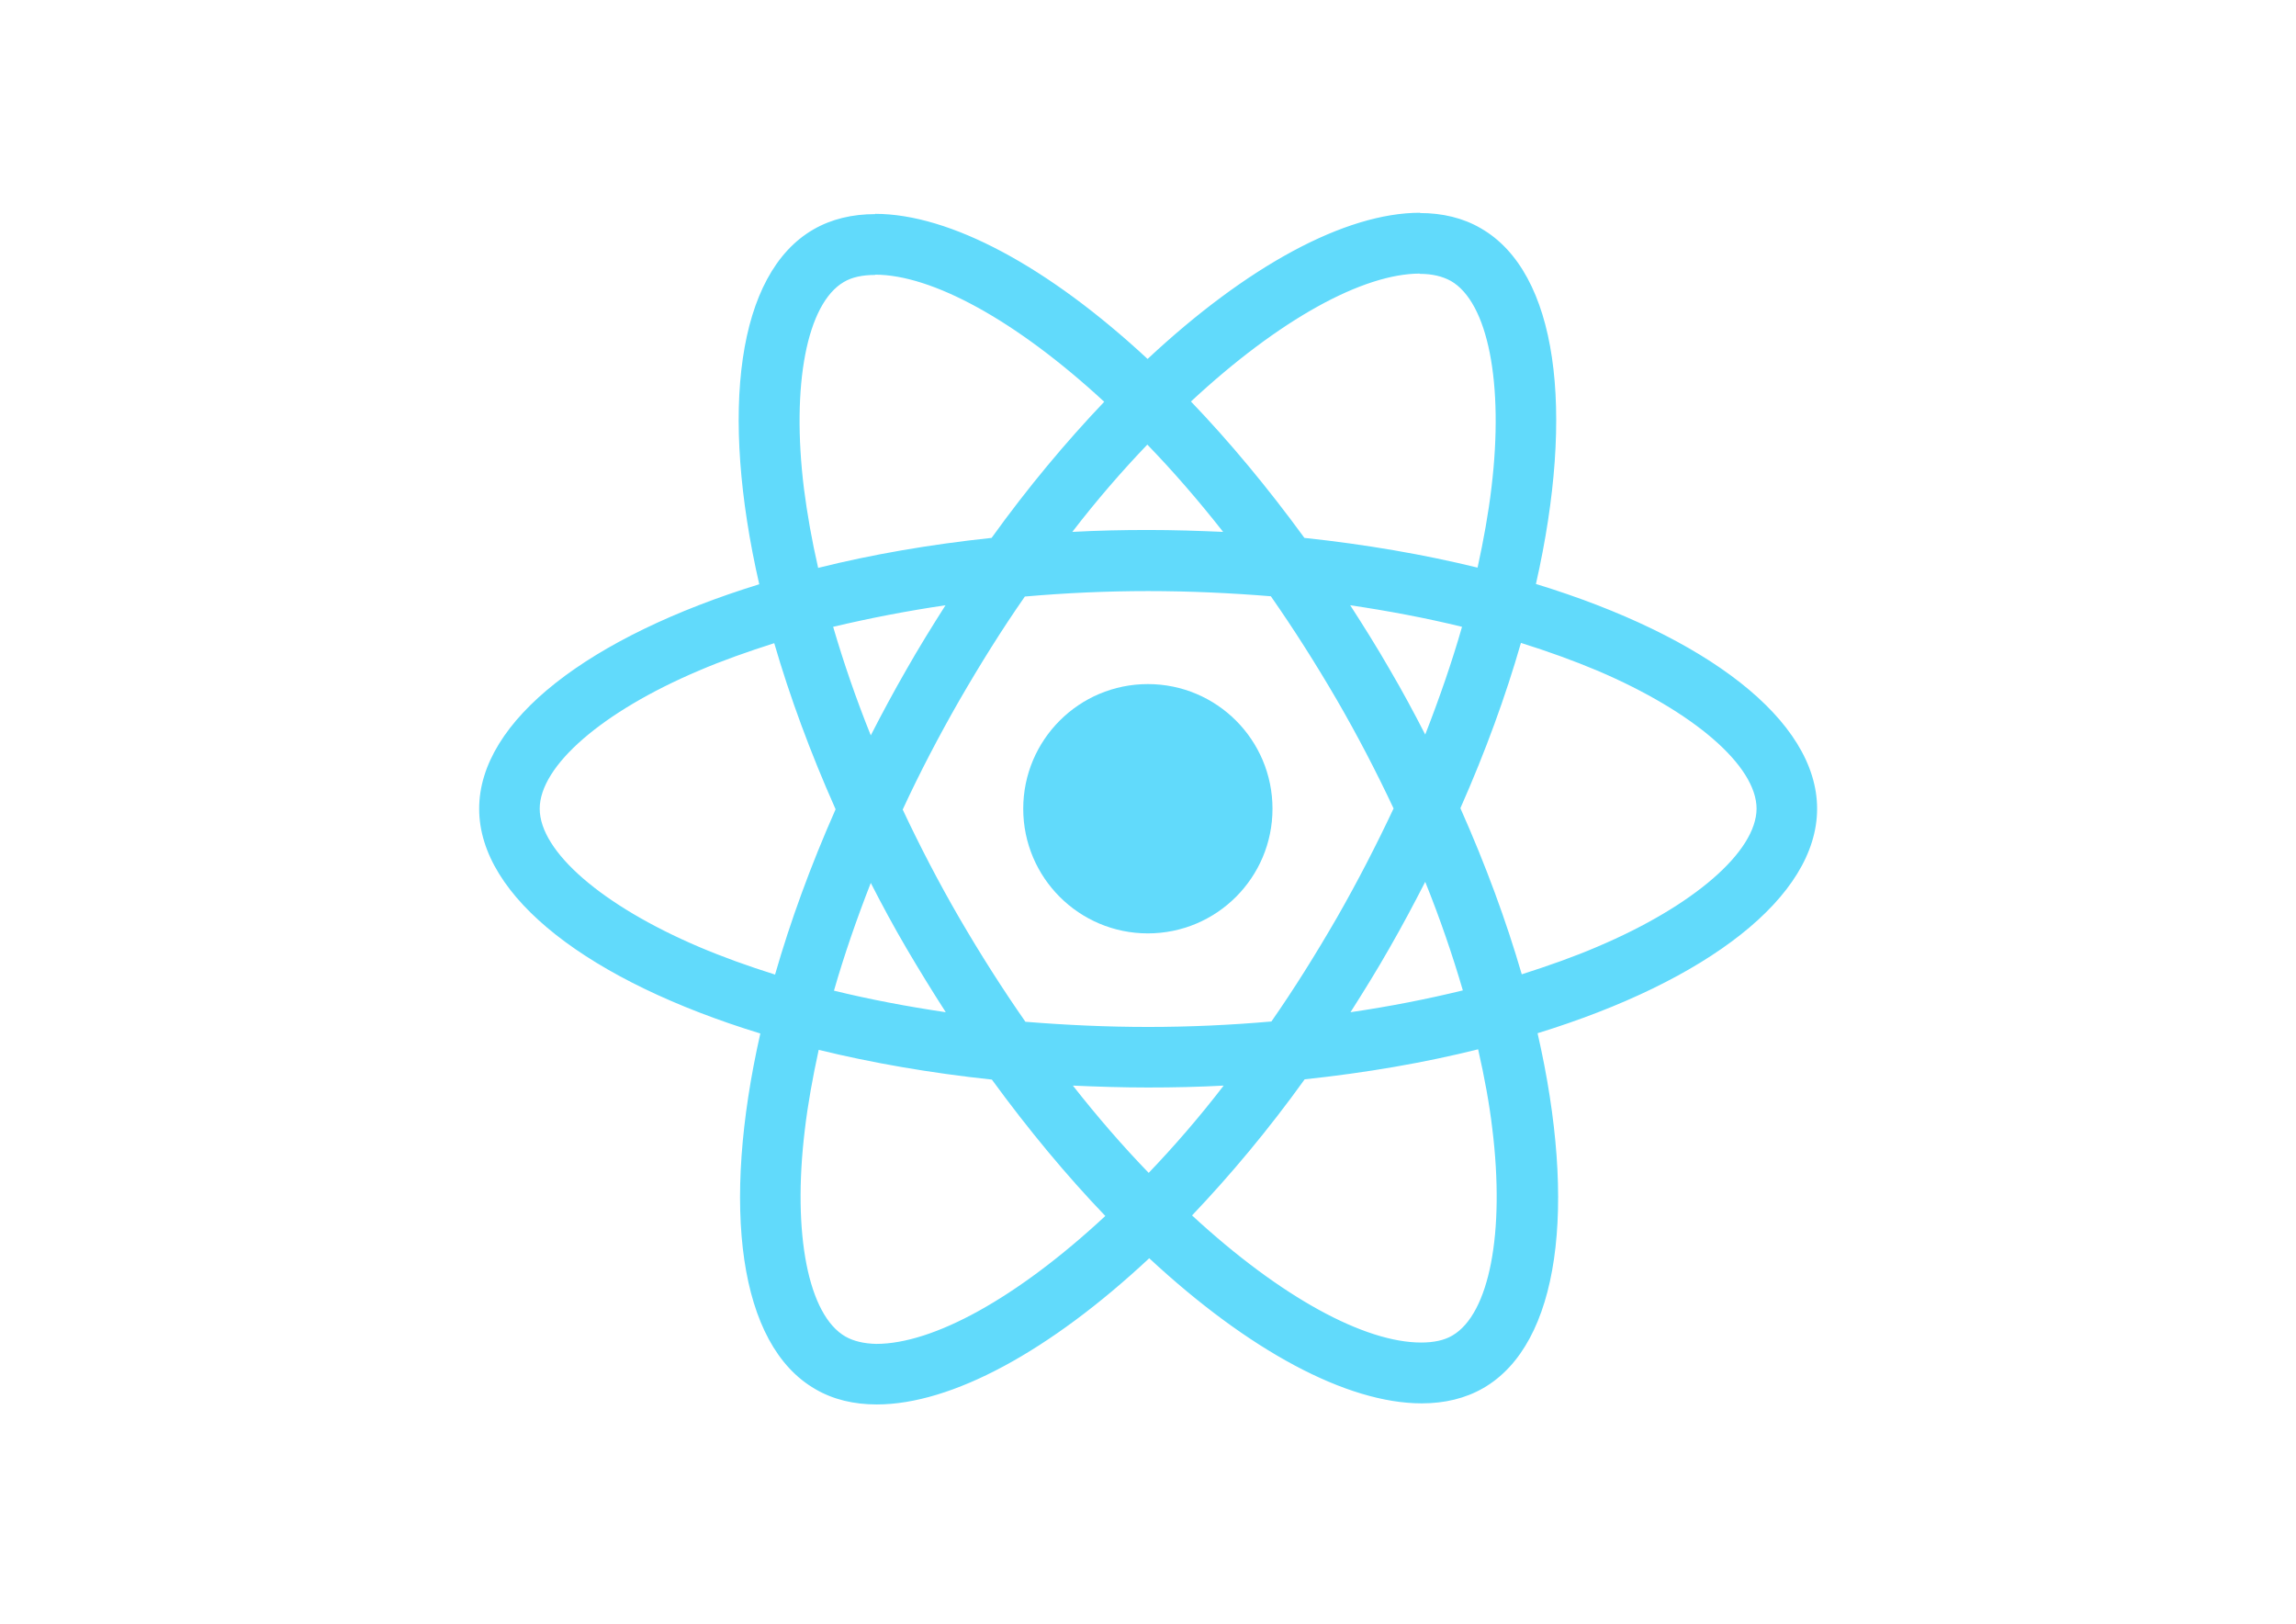
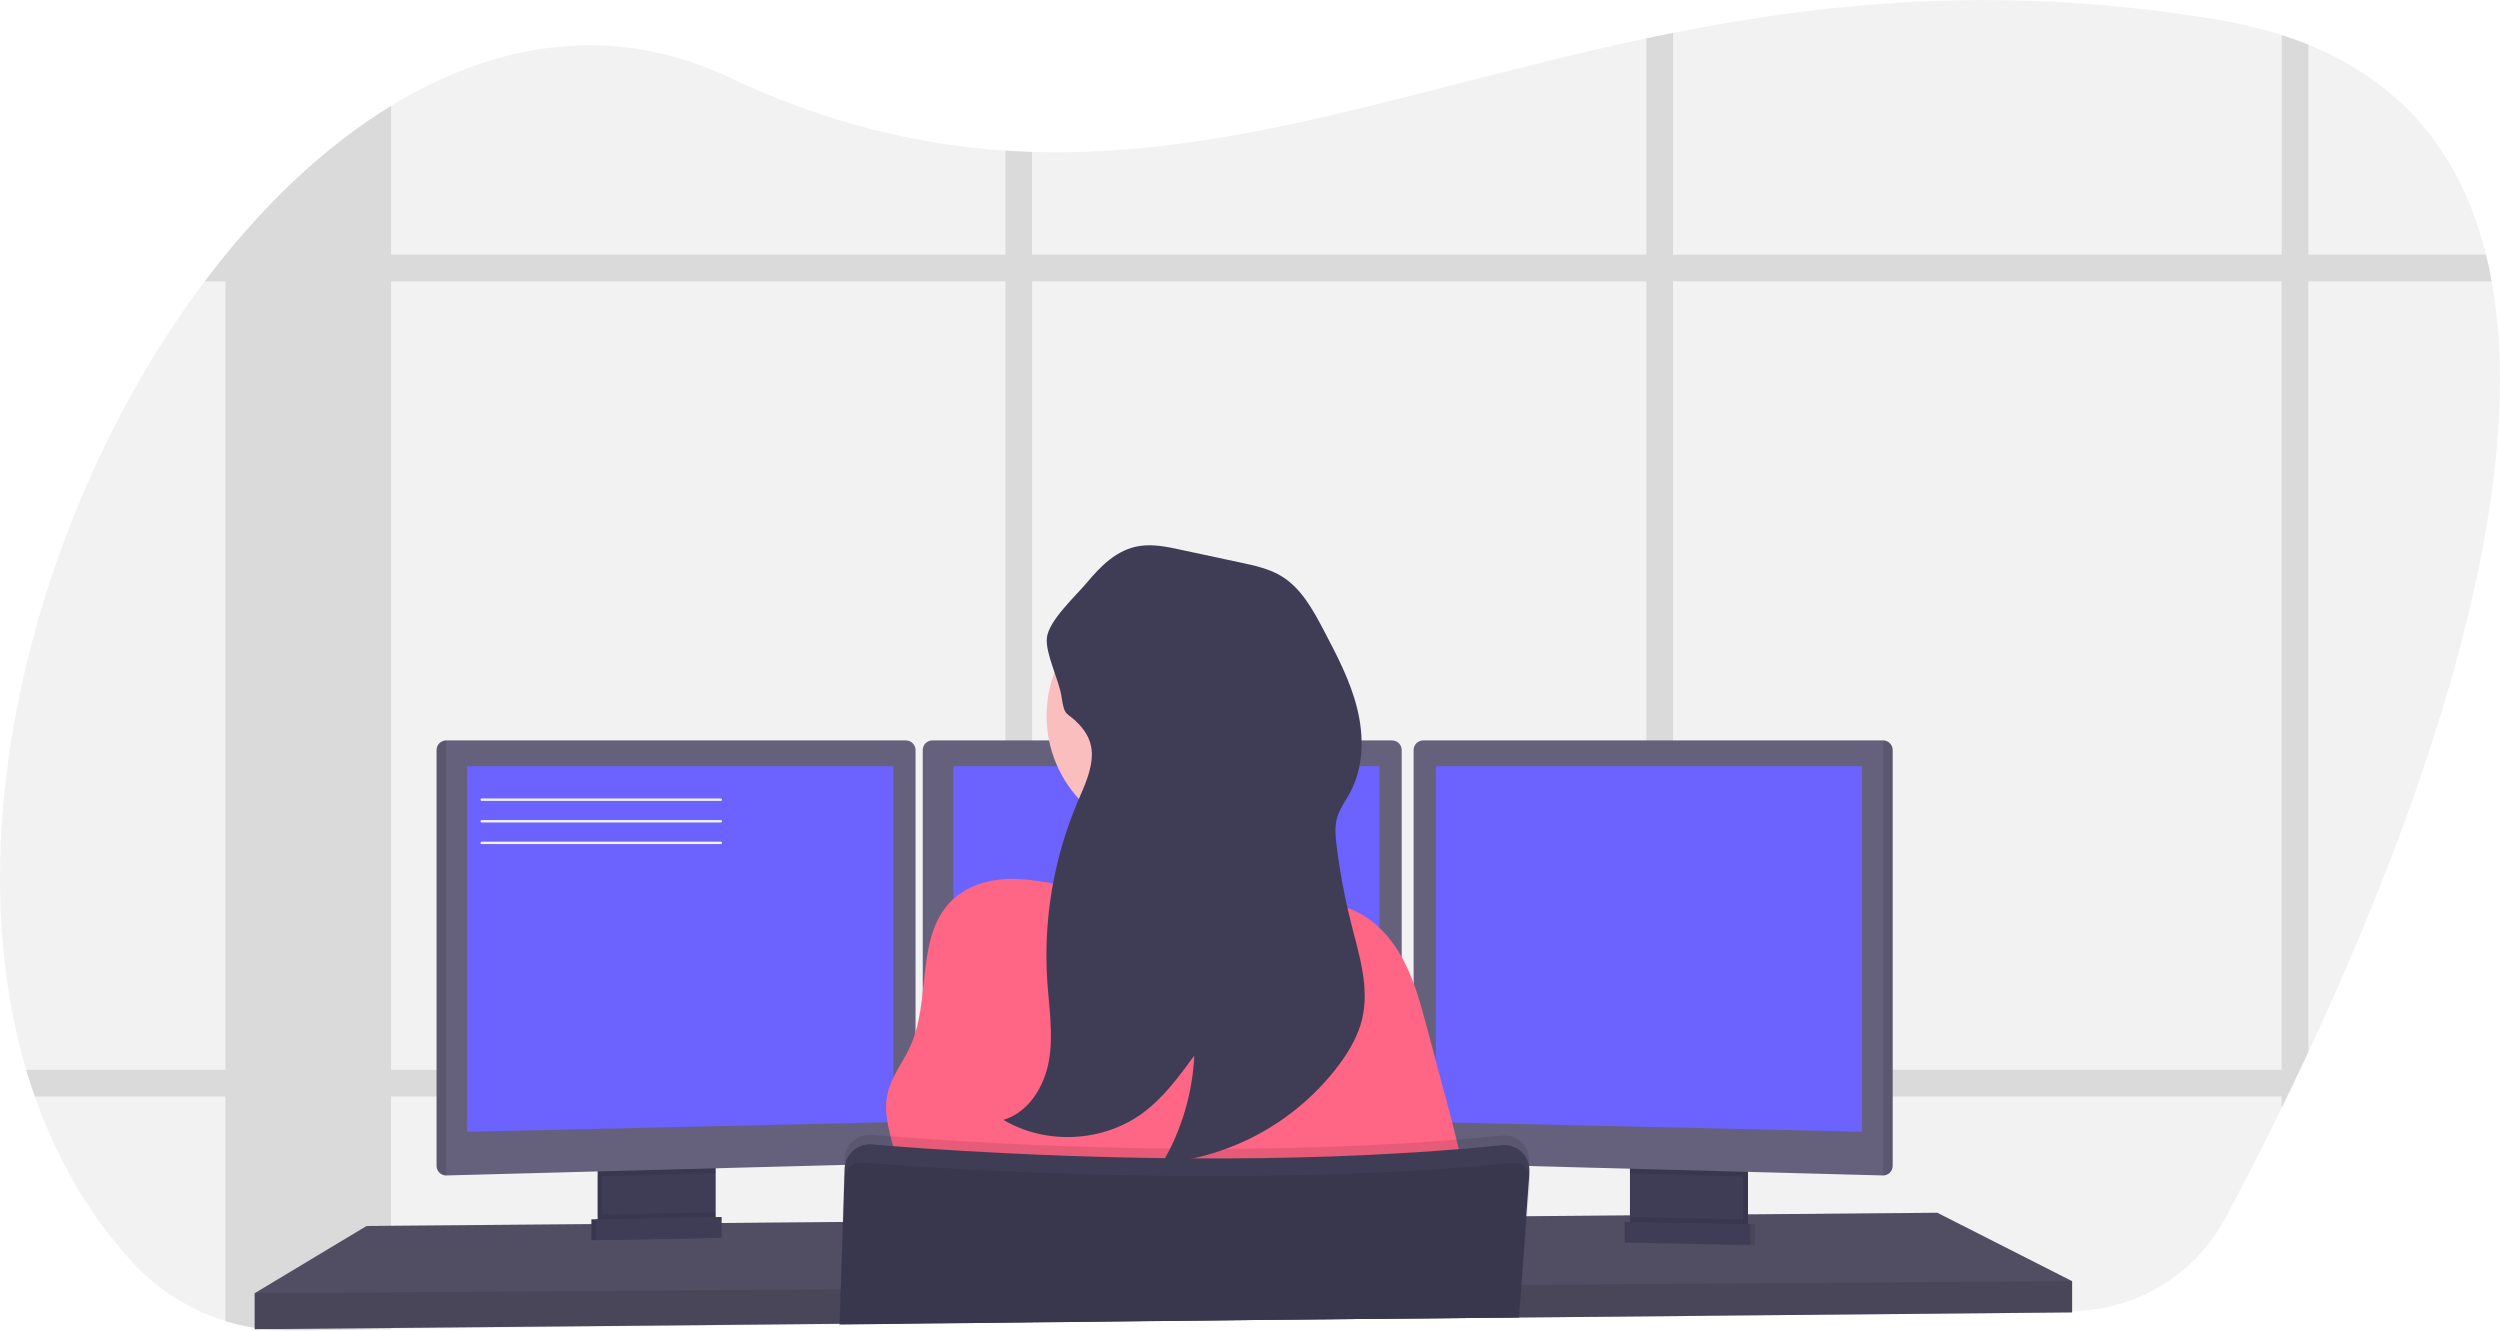
- <svg xmlns="http://www.w3.org/2000/svg" viewBox="0 0 841.9 595.3">
-   <g fill="#61DAFB">
-     <path d="M666.3 296.5c0-32.5-40.7-63.3-103.1-82.4 14.4-63.6 8-114.2-20.2-130.4-6.5-3.8-14.1-5.6-22.4-5.6v22.3c4.6 0 8.3.9 11.4 2.6 13.6 7.8 19.5 37.5 14.9 75.7-1.1 9.4-2.9 19.3-5.1 29.4-19.6-4.8-41-8.5-63.5-10.9-13.5-18.5-27.5-35.3-41.6-50 32.6-30.3 63.2-46.9 84-46.9V78c-27.5 0-63.5 19.6-99.9 53.6-36.4-33.8-72.4-53.2-99.9-53.2v22.3c20.7 0 51.4 16.5 84 46.6-14 14.7-28 31.4-41.3 49.9-22.6 2.4-44 6.1-63.6 11-2.3-10-4-19.7-5.2-29-4.7-38.2 1.1-67.9 14.6-75.8 3-1.8 6.9-2.6 11.5-2.6V78.5c-8.4 0-16 1.8-22.6 5.6-28.1 16.2-34.4 66.7-19.9 130.1-62.2 19.2-102.7 49.9-102.7 82.3 0 32.5 40.7 63.3 103.1 82.4-14.4 63.6-8 114.2 20.2 130.4 6.5 3.8 14.1 5.6 22.5 5.6 27.5 0 63.5-19.6 99.9-53.6 36.4 33.8 72.4 53.2 99.9 53.2 8.4 0 16-1.8 22.6-5.6 28.1-16.2 34.4-66.7 19.9-130.1 62-19.1 102.5-49.9 102.5-82.3zm-130.2-66.7c-3.7 12.9-8.3 26.2-13.5 39.5-4.1-8-8.4-16-13.1-24-4.6-8-9.5-15.8-14.4-23.4 14.2 2.1 27.9 4.7 41 7.9zm-45.8 106.5c-7.8 13.5-15.8 26.3-24.1 38.2-14.9 1.3-30 2-45.2 2-15.1 0-30.2-.7-45-1.9-8.3-11.9-16.4-24.6-24.2-38-7.6-13.1-14.5-26.4-20.8-39.8 6.2-13.4 13.2-26.8 20.7-39.9 7.8-13.5 15.8-26.3 24.1-38.2 14.9-1.3 30-2 45.2-2 15.1 0 30.2.7 45 1.9 8.3 11.9 16.4 24.6 24.2 38 7.6 13.1 14.5 26.4 20.8 39.8-6.3 13.4-13.2 26.8-20.7 39.9zm32.3-13c5.4 13.4 10 26.8 13.8 39.8-13.1 3.2-26.9 5.9-41.2 8 4.9-7.7 9.8-15.6 14.4-23.7 4.6-8 8.9-16.1 13-24.1zM421.2 430c-9.3-9.6-18.6-20.3-27.8-32 9 .4 18.2.7 27.5.7 9.4 0 18.7-.2 27.8-.7-9 11.7-18.3 22.4-27.5 32zm-74.4-58.9c-14.2-2.1-27.9-4.7-41-7.9 3.7-12.9 8.3-26.2 13.5-39.5 4.1 8 8.4 16 13.1 24 4.7 8 9.5 15.8 14.4 23.4zM420.7 163c9.3 9.6 18.6 20.3 27.8 32-9-.4-18.2-.7-27.5-.7-9.4 0-18.7.2-27.8.7 9-11.7 18.3-22.4 27.5-32zm-74 58.9c-4.9 7.7-9.8 15.6-14.4 23.7-4.6 8-8.9 16-13 24-5.4-13.4-10-26.8-13.8-39.8 13.1-3.1 26.9-5.8 41.2-7.9zm-90.5 125.2c-35.4-15.1-58.3-34.9-58.3-50.6 0-15.7 22.9-35.6 58.3-50.6 8.6-3.7 18-7 27.7-10.1 5.7 19.6 13.2 40 22.5 60.9-9.2 20.8-16.6 41.1-22.2 60.6-9.9-3.1-19.3-6.5-28-10.2zM310 490c-13.6-7.8-19.5-37.5-14.9-75.7 1.1-9.4 2.9-19.3 5.1-29.4 19.6 4.8 41 8.5 63.5 10.9 13.5 18.5 27.5 35.3 41.6 50-32.6 30.3-63.2 46.9-84 46.9-4.5-.1-8.3-1-11.3-2.7zm237.2-76.2c4.7 38.2-1.1 67.9-14.6 75.8-3 1.8-6.9 2.6-11.5 2.6-20.7 0-51.4-16.5-84-46.6 14-14.7 28-31.4 41.3-49.9 22.6-2.4 44-6.1 63.6-11 2.3 10.1 4.1 19.8 5.2 29.1zm38.5-66.7c-8.6 3.7-18 7-27.7 10.1-5.7-19.6-13.2-40-22.5-60.9 9.2-20.8 16.6-41.1 22.2-60.6 9.9 3.1 19.3 6.5 28.1 10.2 35.4 15.1 58.3 34.9 58.3 50.6-.1 15.7-23 35.6-58.4 50.6zM320.8 78.4z" />
-     <circle cx="420.9" cy="296.5" r="45.7" />
-     <path d="M520.5 78.1z" />
-   </g>
+ <svg xmlns="http://www.w3.org/2000/svg" id="e6d15d18-a685-4480-ac2b-bd578043a679" data-name="Layer 1" width="1041.32" height="554.17" viewBox="0 0 1041.32 554.17">
+   <path d="M1040.82,611.12q-1.74,3.75-3.47,7.4-2.7,5.67-5.33,11.12c-.78,1.61-1.56,3.19-2.32,4.77-8.6,17.57-16.63,33.11-23.45,45.89A73.21,73.21,0,0,1,942.44,719l-151.65,1.65h-1.6l-13,.14-11.12.12-34.1.37-1.38,0-17.36.19h-.53l-107,1.16-95.51,1-11.11.12-69,.75H429l-44.75.48h-.48l-141.5,1.53-42.33.46a88,88,0,0,1-10.79-.54h0c-1.22-.14-2.44-.3-3.65-.49a87.38,87.38,0,0,1-51.29-27.54C116,678.37,102.75,655,93.85,629.64q-1.93-5.49-3.6-11.12C59.44,514.37,97,380,164.6,290.08q4.25-5.64,8.64-11l.07-.08c20.79-25.52,44.1-46.84,68.93-62,44-26.91,92.75-34.49,140.7-11.9,40.57,19.12,78.45,28.11,115.17,30.55,3.71.24,7.42.42,11.11.53,84.23,2.65,163.17-27.7,255.87-47.29,3.69-.78,7.39-1.55,11.12-2.28,66.13-13.16,139.49-20.1,226.73-5.51a189.09,189.09,0,0,1,26.76,6.4q5.77,1.86,11.12,4c41.64,16.94,64.35,48.24,74,87.46q1.37,5.46,2.37,11.11C1134.3,384.41,1084.19,518.23,1040.82,611.12Z" transform="translate(-79.34 -172.91)" fill="#f2f2f2" />
+   <path d="M576.36,618.52a95.22,95.22,0,0,1-1.87,11.12h93.7V618.52Zm-78.25,62.81,11.11-.09V653.77c-3.81-.17-7.52-.34-11.11-.52ZM265.19,618.52v11.12h198.5V618.52ZM1114.87,279h-74V191.51q-5.35-2.17-11.12-4V279H776.21V186.58c-3.73.73-7.43,1.5-11.12,2.28V279H509.22V236.15c-3.69-.11-7.4-.29-11.11-.53V279H242.24V217c-24.83,15.16-48.14,36.48-68.93,62h-.07v.08q-4.4,5.4-8.64,11h8.64V618.52h-83q1.66,5.63,3.6,11.12h79.39v93.62a87,87,0,0,0,12.2,2.79c1.21.19,2.43.35,3.65.49h0a88,88,0,0,0,10.79.54l42.33-.46v-97H498.11v94.21l11.11-.12V629.64H765.09V721l11.12-.12V629.64H1029.7v4.77c.76-1.58,1.54-3.16,2.32-4.77q2.63-5.45,5.33-11.12,1.73-3.64,3.47-7.4v-321h76.42Q1116.23,284.43,1114.87,279ZM242.24,618.52V290.08H498.11V618.52Zm267,0V290.08H765.09V618.52Zm520.48,0H776.21V290.08H1029.7Z" transform="translate(-79.34 -172.91)" opacity="0.1" />
+   <polygon points="863.09 533.65 863.09 546.65 711.17 548.05 709.55 548.08 651.81 548.61 650.43 548.63 632.88 548.78 632.36 548.78 525.38 549.77 349.77 551.4 349.62 551.4 304.97 551.82 304.49 551.83 106.09 553.65 106.09 538.65 152.74 510.65 246.34 509.87 248.34 509.86 249 509.85 251 509.82 295.94 509.45 297.95 509.44 298.59 509.43 300.59 509.42 315 509.3 315.38 509.29 350.93 508.99 351.22 508.99 628.62 506.65 635.41 506.6 636.09 506.6 641.27 506.55 678.92 506.24 680.92 506.21 682.77 506.19 683.73 506.19 695.44 506.1 697.76 506.07 700.87 506.05 710.62 505.96 726.09 505.83 728.09 505.81 731.57 505.79 732.22 505.79 806.93 505.15 863.09 533.65" fill="#65617d" />
+   <polygon points="863.09 533.65 863.09 546.65 711.17 548.05 709.55 548.08 651.81 548.61 650.43 548.63 632.88 548.78 632.36 548.78 525.38 549.77 349.77 551.4 349.62 551.4 304.97 551.82 304.49 551.83 106.09 553.65 106.09 538.65 152.74 510.65 246.34 509.87 248.34 509.86 249 509.85 251 509.82 295.94 509.45 297.95 509.44 298.59 509.43 300.59 509.42 315 509.3 315.38 509.29 350.93 508.99 351.22 508.99 628.62 506.65 635.41 506.6 636.09 506.6 641.27 506.55 678.92 506.24 680.92 506.21 682.77 506.19 683.73 506.19 695.44 506.1 697.76 506.07 700.87 506.05 710.62 505.96 726.09 505.83 728.09 505.81 731.57 505.79 732.22 505.79 806.93 505.15 863.09 533.65" opacity="0.2" />
+   <path d="M375.44,656.57v24.49a6.13,6.13,0,0,1-3.5,5.54,6,6,0,0,1-2.5.6l-34.9.74a6,6,0,0,1-2.7-.57,6.12,6.12,0,0,1-3.57-5.57V656.57Z" transform="translate(-79.34 -172.91)" fill="#3f3d56" />
+   <path d="M375.44,656.57v24.49a6.13,6.13,0,0,1-3.5,5.54,6,6,0,0,1-2.5.6l-34.9.74a6,6,0,0,1-2.7-.57,6.12,6.12,0,0,1-3.57-5.57V656.57Z" transform="translate(-79.34 -172.91)" opacity="0.1" />
+   <path d="M377.44,656.57v24.49a6.13,6.13,0,0,1-3.5,5.54,6,6,0,0,1-2.5.6l-34.9.74a6,6,0,0,1-2.7-.57,6.12,6.12,0,0,1-3.57-5.57V656.57Z" transform="translate(-79.34 -172.91)" fill="#3f3d56" />
+   <rect x="680.92" y="483.65" width="47.17" height="31.5" fill="#3f3d56" />
+   <rect x="680.92" y="483.65" width="47.17" height="31.5" opacity="0.1" />
+   <rect x="678.92" y="483.65" width="47.17" height="31.5" fill="#3f3d56" />
+   <polygon points="298.09 483.65 298.09 488.62 250.92 489.88 250.92 483.65 298.09 483.65" opacity="0.1" />
+   <path d="M460.69,485.27v168.2a4,4,0,0,1-3.85,3.95l-191.65,5.1h-.05a4,4,0,0,1-3.95-3.95V485.27a4,4,0,0,1,3.95-3.95h191.6A4,4,0,0,1,460.69,485.27Z" transform="translate(-79.34 -172.91)" fill="#65617d" />
+   <path d="M265.19,481.32v181.2h-.05a4,4,0,0,1-3.95-3.95V485.27a4,4,0,0,1,3.95-3.95Z" transform="translate(-79.34 -172.91)" opacity="0.1" />
+   <polygon points="194.59 319.15 372.09 319.15 372.09 467.4 194.59 471.4 194.59 319.15" fill="#6c63ff" />
+   <polygon points="726.09 483.65 726.09 490.06 678.92 488.8 678.92 483.65 726.09 483.65" opacity="0.1" />
+   <path d="M867.69,485.27v173.3a4,4,0,0,1-4,3.95h0L672,657.42a4,4,0,0,1-3.85-3.95V485.27a4,4,0,0,1,3.95-3.95h191.6A4,4,0,0,1,867.69,485.27Z" transform="translate(-79.34 -172.91)" fill="#65617d" />
+   <path d="M867.69,485.27v173.3a4,4,0,0,1-4,3.95h0V481.32h0A4,4,0,0,1,867.69,485.27Z" transform="translate(-79.34 -172.91)" opacity="0.1" />
+   <polygon points="775.59 319.15 598.09 319.15 598.09 467.4 775.59 471.4 775.59 319.15" fill="#6c63ff" />
+   <path d="M663.19,485.27v168.2a4,4,0,0,1-3.85,3.95l-191.65,5.1h0a4,4,0,0,1-4-3.95V485.27a4,4,0,0,1,3.95-3.95h191.6A4,4,0,0,1,663.19,485.27Z" transform="translate(-79.34 -172.91)" fill="#65617d" />
+   <polygon points="397.09 319.15 574.59 319.15 574.59 467.4 397.09 471.4 397.09 319.15" fill="#6c63ff" />
+   <polygon points="863.09 533.65 863.09 546.65 711.17 548.05 709.55 548.08 651.81 548.61 650.43 548.63 632.88 548.78 632.36 548.78 525.38 549.77 349.77 551.4 349.62 551.4 304.97 551.82 304.49 551.83 106.09 553.65 106.09 538.65 308.6 537.32 309.08 537.32 350.07 537.04 350.26 537.04 633.34 535.17 633.63 535.17 633.8 535.16 634.27 535.16 639.06 535.13 640.52 535.13 715.01 534.63 719.41 534.61 720.39 534.6 863.09 533.65" opacity="0.1" />
+   <circle cx="487.26" cy="298.15" r="51.33" fill="#fbbebe" />
+   <path d="M617.94,550.07s-99.5,12-90,0c3.44-4.34,4.39-17.2,4.2-31.85-.06-4.45-.22-9.06-.45-13.65-1.1-22-3.75-43.5-3.75-43.5s87-41,77-8.5c-4,13.13-2.69,31.57.35,48.88.89,5.05,1.92,10,3,14.7A344.67,344.67,0,0,0,617.94,550.07Z" transform="translate(-79.34 -172.91)" fill="#fbbebe" />
+   <path d="M585.47,546c11.51-2.13,23.7-6,34.53-1.54,2.85,1.17,5.47,2.88,8.39,3.86s6.12,1.22,9.16,1.91c10.68,2.42,19.34,10.55,24.9,20s8.44,20.14,11.26,30.72l6.9,25.83c6,22.45,12,45.09,13.39,68.3a2437.62,2437.62,0,0,1-250.84,1.43c5.44-10.34,11-21.31,10.54-33s-7.19-23.22-4.76-34.74c1.55-7.34,6.57-13.39,9.64-20.22,8.75-19.52,1.94-45.79,17.32-60.65,6.92-6.68,17-9.21,26.63-8.89,12.28.41,24.85,4.24,37,6.11C555.09,547.48,569.79,548.88,585.47,546Z" transform="translate(-79.34 -172.91)" fill="#ff6584" />
+   <path d="M716.37,657.17l-.1,1.43v.1l-.17,2.3-1.33,18.51-1.61,22.3-.46,6.28-1,13.44v.17l-107,1L429.11,724.6l0,.84h-.14l0-.84v-.28l.45-14.36.86-28.06.74-23.79.07-2.37a10.53,10.53,0,0,1,11.42-10.17c4.72.4,10.85.89,18.18,1.41l3,.22c42.33,2.94,120.56,6.74,199.5,2,1.66-.09,3.33-.19,5-.31,12.24-.77,24.47-1.76,36.58-3a10.53,10.53,0,0,1,11.6,11.23Z" transform="translate(-79.34 -172.91)" opacity="0.1" />
+   <path d="M429.08,725.44l0-.84,175.62-1.91,107-1H712v-.17l1-13.44.43-6,1.64-22.61,1.29-17.9,0-.44a10.62,10.62,0,0,0-.11-2.47.3.3,0,0,0,0-.1,10.39,10.39,0,0,0-2-4.64,10.54,10.54,0,0,0-9.42-4c-12.11,1.24-24.34,2.23-36.58,3-1.67.12-3.34.22-5,.31-78.94,4.69-157.17.89-199.5-2l-3-.22c-7.33-.52-13.46-1-18.18-1.41a10.54,10.54,0,0,0-11.24,8.53,11,11,0,0,0-.18,1.64l-.68,22.16L429.54,710l-.44,14.36v.28l0,.84Z" transform="translate(-79.34 -172.91)" fill="#3f3d56" />
+   <path d="M716.67,664.18l-1.23,15.33-1.83,22.85-.46,5.72-1,12.81-.06.64v.17h0l-.15,1.48.11-1.48h-.29l-107,1L429.11,724.6v-.28l.49-14.36,1-28.06.64-18.65A6.36,6.36,0,0,1,434.3,658a6.25,6.25,0,0,1,3.78-.9c2.1.17,4.68.37,7.69.59,4.89.36,10.92.78,17.94,1.22,13,.82,29.31,1.7,48,2.42,52,2,122.2,2.67,188.88-3.17,3-.26,6.1-.55,9.13-.84a6.26,6.26,0,0,1,3.48.66,5.16,5.16,0,0,1,.86.54,6.14,6.14,0,0,1,2,2.46,3.56,3.56,0,0,1,.25.61A6.28,6.28,0,0,1,716.67,664.18Z" transform="translate(-79.34 -172.91)" opacity="0.1" />
+   <path d="M377.44,677.87v3.19a6.13,6.13,0,0,1-3.5,5.54l-40.1.77a6.12,6.12,0,0,1-3.57-5.57v-3Z" transform="translate(-79.34 -172.91)" opacity="0.1" />
+   <polygon points="298.59 515.57 246.34 516.57 246.34 507.9 298.59 506.9 298.59 515.57" fill="#3f3d56" />
+   <polygon points="298.59 515.57 246.34 516.57 246.34 507.9 298.59 506.9 298.59 515.57" opacity="0.1" />
+   <polygon points="300.59 515.57 248.34 516.57 248.34 507.9 300.59 506.9 300.59 515.57" fill="#3f3d56" />
+   <path d="M758.56,679.87v3.19a6.13,6.13,0,0,0,3.5,5.54l40.1.77a6.12,6.12,0,0,0,3.57-5.57v-3Z" transform="translate(-79.34 -172.91)" opacity="0.1" />
+   <polygon points="678.72 517.57 730.97 518.57 730.97 509.9 678.72 508.9 678.72 517.57" opacity="0.1" />
+   <polygon points="676.72 517.57 728.97 518.57 728.97 509.9 676.72 508.9 676.72 517.57" fill="#3f3d56" />
+   <path d="M534.13,486.79c.08,7-3.16,13.6-5.91,20.07a163.49,163.49,0,0,0-12.66,74.71c.73,11,2.58,22,.73,32.9s-8.43,21.77-19,24.9c17.53,10.45,41.26,9.35,57.76-2.66,8.79-6.4,15.34-15.33,21.75-24.11a97.86,97.86,0,0,1-13.31,44.75A103.43,103.43,0,0,0,637,616.53c4.31-5.81,8.06-12.19,9.72-19.23,3.09-13-1.22-26.51-4.51-39.5a266.06,266.06,0,0,1-6.17-33c-.43-3.56-.78-7.22.1-10.7,1-4.07,3.67-7.51,5.64-11.22,5.6-10.54,5.73-23.3,2.86-34.88s-8.49-22.26-14.06-32.81c-4.46-8.46-9.3-17.31-17.46-22.28-5.1-3.1-11-4.39-16.88-5.64l-25.37-5.43c-5.55-1.19-11.26-2.38-16.87-1.51-9.47,1.48-16.14,8.32-22,15.34-4.59,5.46-15.81,15.71-16.6,22.86-.72,6.59,5.1,17.63,6.09,24.58,1.3,9,2.22,6,7.3,11.52C532,478.05,534.07,482,534.13,486.79Z" transform="translate(-79.34 -172.91)" fill="#3f3d56" />
+   <path d="M379.6,506.5H280a.5.5,0,0,1,0-1h99.6a.5.5,0,0,1,0,1Z" transform="translate(-79.34 -172.91)" fill="#f2f2f2" />
+   <path d="M379.6,515.5H280a.5.5,0,0,1,0-1h99.6a.5.5,0,0,1,0,1Z" transform="translate(-79.34 -172.91)" fill="#f2f2f2" />
+   <path d="M379.6,524.5H280a.5.5,0,0,1,0-1h99.6a.5.5,0,0,1,0,1Z" transform="translate(-79.34 -172.91)" fill="#f2f2f2" />
</svg>
